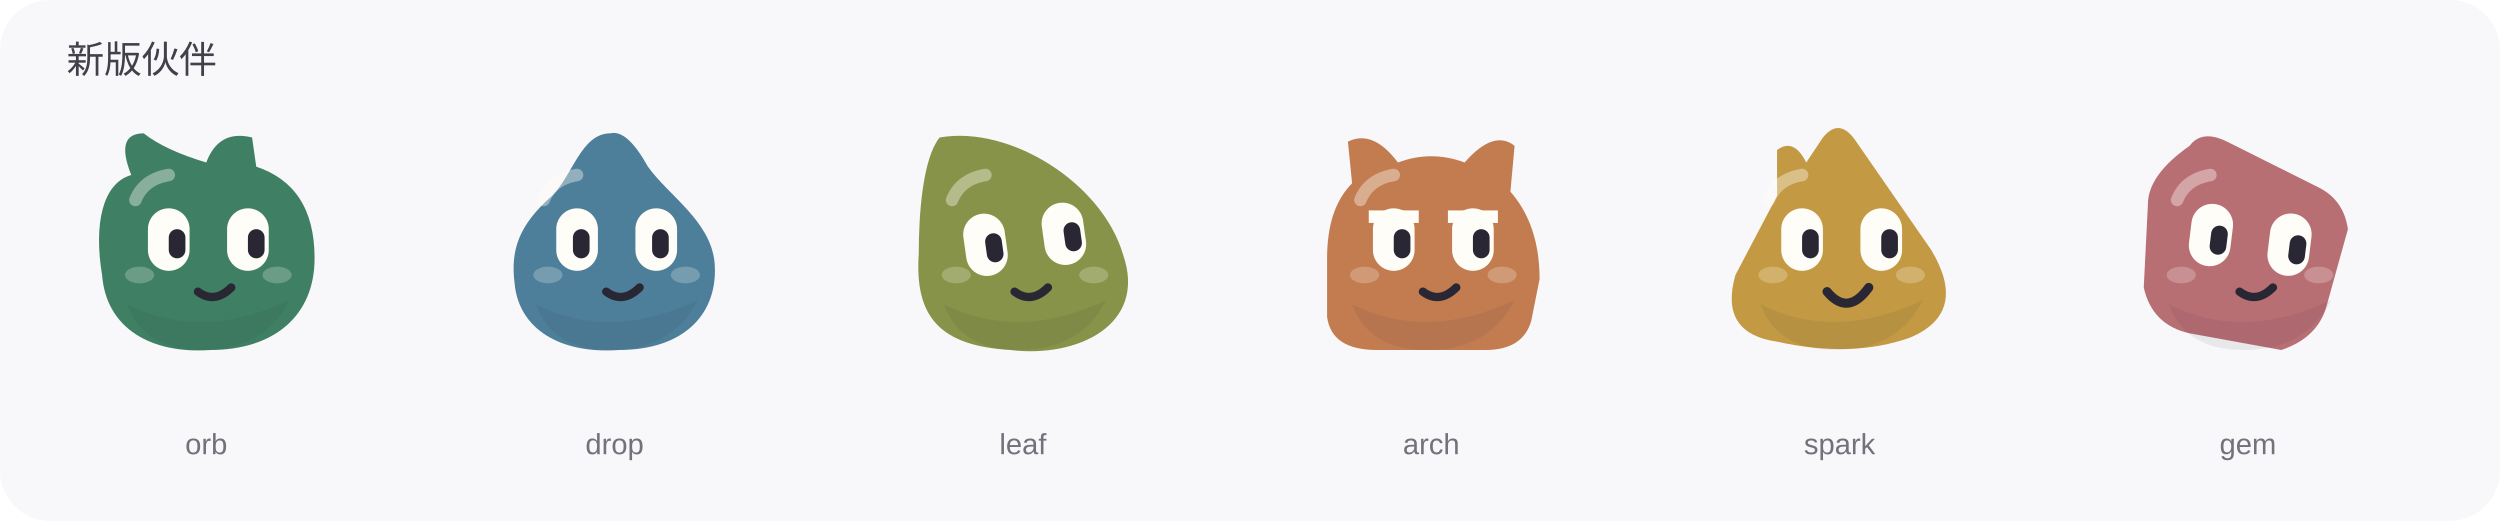
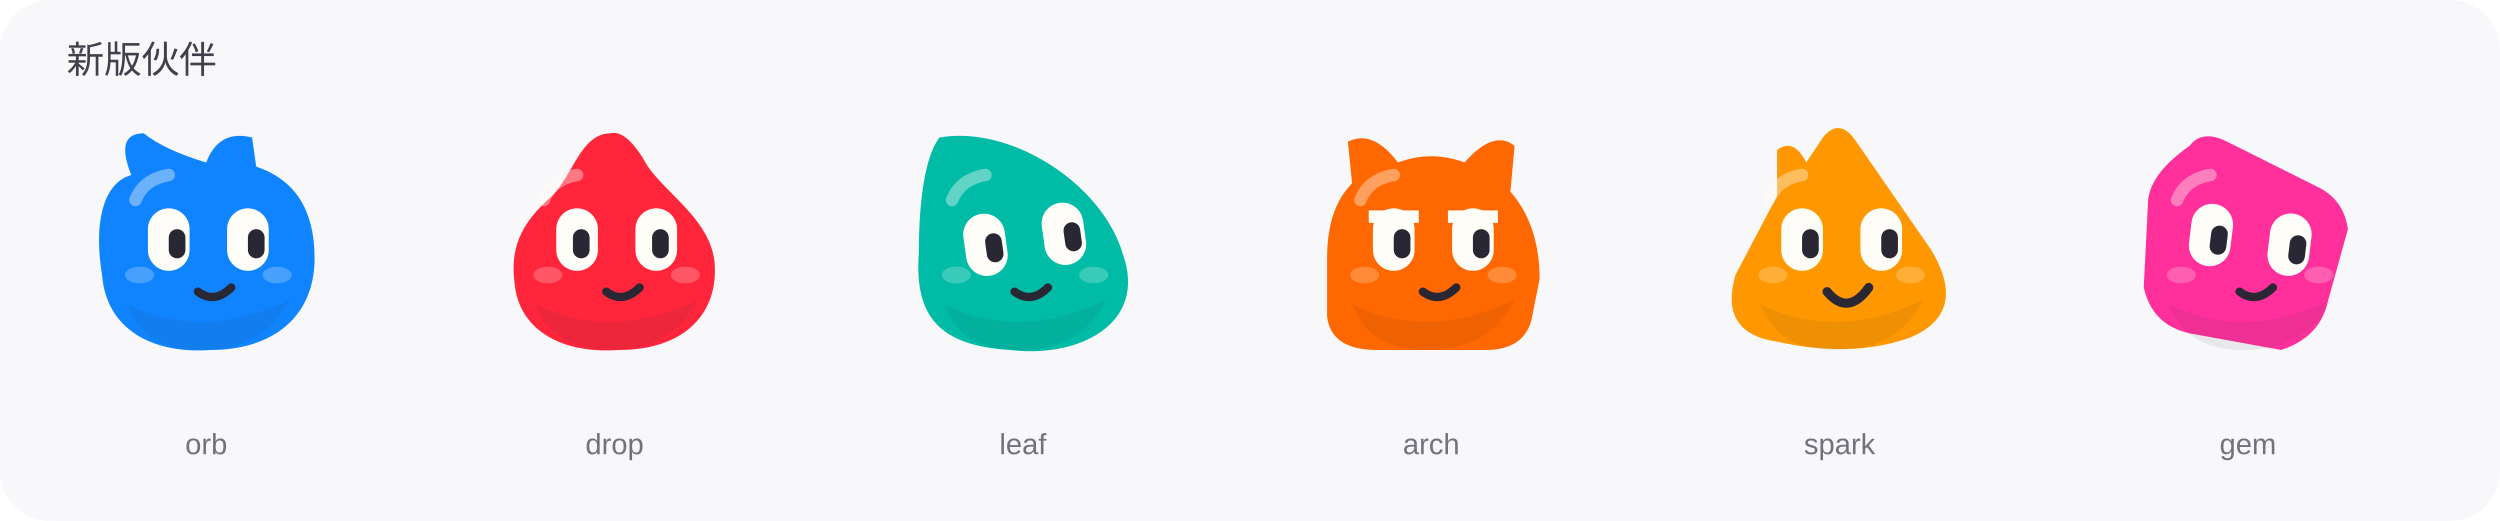
<svg xmlns="http://www.w3.org/2000/svg" width="1200" height="250" viewBox="0 0 1200 250">
  <rect width="1200" height="250" rx="24" fill="#f8f8fa" />
  <text x="32" y="35" fill="#41404b" font-family="Arial,PingFang SC,sans-serif" font-size="18">新版伙伴</text>
  <g transform="translate(35 54) scale(2)">
-     <path d="M14 15C7 17 5 27 7 39C8 52 19 58 33 57C48 57 58 49 58 35C58 23 53 16 44 13L43 6Q35 4 32 12Q22 9 17 5Q10 5 14 15Z" fill="#3F7F64" />
+     <path d="M14 15C7 17 5 27 7 39C8 52 19 58 33 57C48 57 58 49 58 35C58 23 53 16 44 13L43 6Q35 4 32 12Q22 9 17 5Q10 5 14 15Z" fill="#1084FE" />
    <path d="M13 46Q31 55 52 45Q46 57 31 57Q17 57 13 46Z" fill="#292733" opacity=".08" />
    <path d="M15 21Q17 16 23 15" fill="none" stroke="#fffdf7" stroke-opacity=".38" stroke-width="3" stroke-linecap="round" />
    <g class="avatar-eyes" transform="rotate(0 32 31)">
      <rect x="18" y="23" width="10" height="15" rx="5" fill="#fffdf7" />
      <rect x="37" y="23" width="10" height="15" rx="5" fill="#fffdf7" />
      <g fill="#292733">
        <rect x="23" y="28" width="4" height="7" rx="2" />
        <rect x="42" y="28" width="4" height="7" rx="2" />
      </g>
    </g>
    <path d="M30 43Q34 46 38 42" fill="none" stroke="#292733" stroke-width="2" stroke-linecap="round" />
    <ellipse cx="16" cy="39" rx="3.5" ry="2" fill="#fffdf7" opacity=".23" />
    <ellipse cx="49" cy="39" rx="3.5" ry="2" fill="#fffdf7" opacity=".23" />
  </g>
  <text x="99" y="218" text-anchor="middle" fill="#72717c" font-family="Arial,sans-serif" font-size="14">orb</text>
  <g transform="translate(231 54) scale(2)">
-     <path d="M31 5C24 5 22 15 17 20C9 27 7 33 8 41C9 52 19 58 33 57C49 57 57 48 56 36C55 26 45 20 40 13Q35 4 31 5Z" fill="#4D7F9A" />
+     <path d="M31 5C24 5 22 15 17 20C9 27 7 33 8 41C9 52 19 58 33 57C49 57 57 48 56 36C55 26 45 20 40 13Q35 4 31 5Z" fill="#FF263C" />
    <path d="M13 46Q31 55 52 45Q46 57 31 57Q17 57 13 46Z" fill="#292733" opacity=".08" />
    <path d="M15 21Q17 16 23 15" fill="none" stroke="#fffdf7" stroke-opacity=".38" stroke-width="3" stroke-linecap="round" />
    <g class="avatar-eyes" transform="rotate(0 32 31)">
      <rect x="18" y="23" width="10" height="15" rx="5" fill="#fffdf7" />
      <rect x="37" y="23" width="10" height="15" rx="5" fill="#fffdf7" />
      <g fill="#292733">
        <rect x="22" y="28" width="4" height="7" rx="2" />
        <rect x="41" y="28" width="4" height="7" rx="2" />
      </g>
    </g>
    <path d="M30 43Q34 46 38 42" fill="none" stroke="#292733" stroke-width="2" stroke-linecap="round" />
    <ellipse cx="16" cy="39" rx="3.5" ry="2" fill="#fffdf7" opacity=".23" />
    <ellipse cx="49" cy="39" rx="3.5" ry="2" fill="#fffdf7" opacity=".23" />
  </g>
  <text x="295" y="218" text-anchor="middle" fill="#72717c" font-family="Arial,sans-serif" font-size="14">drop</text>
  <g transform="translate(427 54) scale(2)">
-     <path d="M12 6C29 3 51 17 56 34C62 51 45 59 29 57C12 56 6 49 7 34C7 24 8 11 12 6Z" fill="#879348" />
+     <path d="M12 6C29 3 51 17 56 34C62 51 45 59 29 57C12 56 6 49 7 34C7 24 8 11 12 6Z" fill="#00BCA6" />
    <path d="M13 46Q31 55 52 45Q46 57 31 57Q17 57 13 46Z" fill="#292733" opacity=".08" />
    <path d="M15 21Q17 16 23 15" fill="none" stroke="#fffdf7" stroke-opacity=".38" stroke-width="3" stroke-linecap="round" />
    <g class="avatar-eyes" transform="rotate(-8 32 31)">
      <rect x="18" y="23" width="10" height="15" rx="5" fill="#fffdf7" />
      <rect x="37" y="23" width="10" height="15" rx="5" fill="#fffdf7" />
      <g fill="#292733">
        <rect x="23" y="28" width="4" height="7" rx="2" />
        <rect x="42" y="28" width="4" height="7" rx="2" />
      </g>
    </g>
    <path d="M30 43Q34 46 38 42" fill="none" stroke="#292733" stroke-width="2" stroke-linecap="round" />
    <ellipse cx="16" cy="39" rx="3.5" ry="2" fill="#fffdf7" opacity=".23" />
    <ellipse cx="49" cy="39" rx="3.5" ry="2" fill="#fffdf7" opacity=".23" />
  </g>
  <text x="491" y="218" text-anchor="middle" fill="#72717c" font-family="Arial,sans-serif" font-size="14">leaf</text>
  <g transform="translate(623 54) scale(2)">
-     <path d="M13 17L12 7Q18 4 24 12Q32 9 40 12Q47 4 52 8L51 19Q58 27 58 40L56 50Q54 57 45 57H19Q8 57 7 49V35Q7 23 13 17Z" fill="#C27C50" />
+     <path d="M13 17L12 7Q18 4 24 12Q32 9 40 12Q47 4 52 8L51 19Q58 27 58 40L56 50Q54 57 45 57H19Q8 57 7 49V35Q7 23 13 17Z" fill="#FF6700" />
    <path d="M13 46Q31 55 52 45Q46 57 31 57Q17 57 13 46Z" fill="#292733" opacity=".08" />
    <path d="M15 21Q17 16 23 15" fill="none" stroke="#fffdf7" stroke-opacity=".38" stroke-width="3" stroke-linecap="round" />
    <g class="avatar-eyes" transform="rotate(0 32 31)">
      <rect x="18" y="23" width="10" height="15" rx="5" fill="#fffdf7" />
      <rect x="37" y="23" width="10" height="15" rx="5" fill="#fffdf7" />
      <g fill="#292733">
        <rect x="23" y="28" width="4" height="7" rx="2" />
        <rect x="42" y="28" width="4" height="7" rx="2" />
      </g>
      <path d="M17 25H29M36 25H48" stroke="#fffdf7" stroke-width="3" />
    </g>
    <path d="M30 43Q34 46 38 42" fill="none" stroke="#292733" stroke-width="2" stroke-linecap="round" />
    <ellipse cx="16" cy="39" rx="3.5" ry="2" fill="#fffdf7" opacity=".23" />
    <ellipse cx="49" cy="39" rx="3.5" ry="2" fill="#fffdf7" opacity=".23" />
  </g>
  <text x="687" y="218" text-anchor="middle" fill="#72717c" font-family="Arial,sans-serif" font-size="14">arch</text>
  <g transform="translate(819 54) scale(2)">
-     <path d="M28 6Q32 1 36 7L54 33Q63 48 49 54Q35 59 17 55Q3 53 7 39L17 20L17 9Q21 6 24 12Z" fill="#C39A43" />
+     <path d="M28 6Q32 1 36 7L54 33Q63 48 49 54Q35 59 17 55Q3 53 7 39L17 20L17 9Q21 6 24 12Z" fill="#FF9800" />
    <path d="M13 46Q31 55 52 45Q46 57 31 57Q17 57 13 46Z" fill="#292733" opacity=".08" />
    <path d="M15 21Q17 16 23 15" fill="none" stroke="#fffdf7" stroke-opacity=".38" stroke-width="3" stroke-linecap="round" />
    <g class="avatar-eyes" transform="rotate(0 32 31)">
      <rect x="18" y="23" width="10" height="15" rx="5" fill="#fffdf7" />
      <rect x="37" y="23" width="10" height="15" rx="5" fill="#fffdf7" />
      <g fill="#292733">
        <rect x="23" y="28" width="4" height="7" rx="2" />
        <rect x="42" y="28" width="4" height="7" rx="2" />
      </g>
    </g>
    <path d="M29 43Q34 49 39 42" fill="none" stroke="#292733" stroke-width="2.2" stroke-linecap="round" />
    <ellipse cx="16" cy="39" rx="3.5" ry="2" fill="#fffdf7" opacity=".23" />
    <ellipse cx="49" cy="39" rx="3.5" ry="2" fill="#fffdf7" opacity=".23" />
  </g>
  <text x="883" y="218" text-anchor="middle" fill="#72717c" font-family="Arial,sans-serif" font-size="14">spark</text>
  <g transform="translate(1015 54) scale(2)">
-     <path d="M18 8Q21 4 27 7L49 18Q55 21 56 28L51 46Q49 54 40 57L18 53Q9 51 7 42L8 22Q8 15 18 8Z" fill="#B86F74" />
+     <path d="M18 8Q21 4 27 7L49 18Q55 21 56 28L51 46Q49 54 40 57L18 53Q9 51 7 42L8 22Q8 15 18 8Z" fill="#FF309B" />
    <path d="M13 46Q31 55 52 45Q46 57 31 57Q17 57 13 46Z" fill="#292733" opacity=".08" />
    <path d="M15 21Q17 16 23 15" fill="none" stroke="#fffdf7" stroke-opacity=".38" stroke-width="3" stroke-linecap="round" />
    <g class="avatar-eyes" transform="rotate(7 32 31)">
      <rect x="18" y="23" width="10" height="15" rx="5" fill="#fffdf7" />
      <rect x="37" y="23" width="10" height="15" rx="5" fill="#fffdf7" />
      <g fill="#292733">
        <rect x="23" y="28" width="4" height="7" rx="2" />
        <rect x="42" y="28" width="4" height="7" rx="2" />
      </g>
    </g>
    <path d="M30 43Q34 46 38 42" fill="none" stroke="#292733" stroke-width="2" stroke-linecap="round" />
    <ellipse cx="16" cy="39" rx="3.5" ry="2" fill="#fffdf7" opacity=".23" />
    <ellipse cx="49" cy="39" rx="3.5" ry="2" fill="#fffdf7" opacity=".23" />
  </g>
  <text x="1079" y="218" text-anchor="middle" fill="#72717c" font-family="Arial,sans-serif" font-size="14">gem</text>
</svg>
